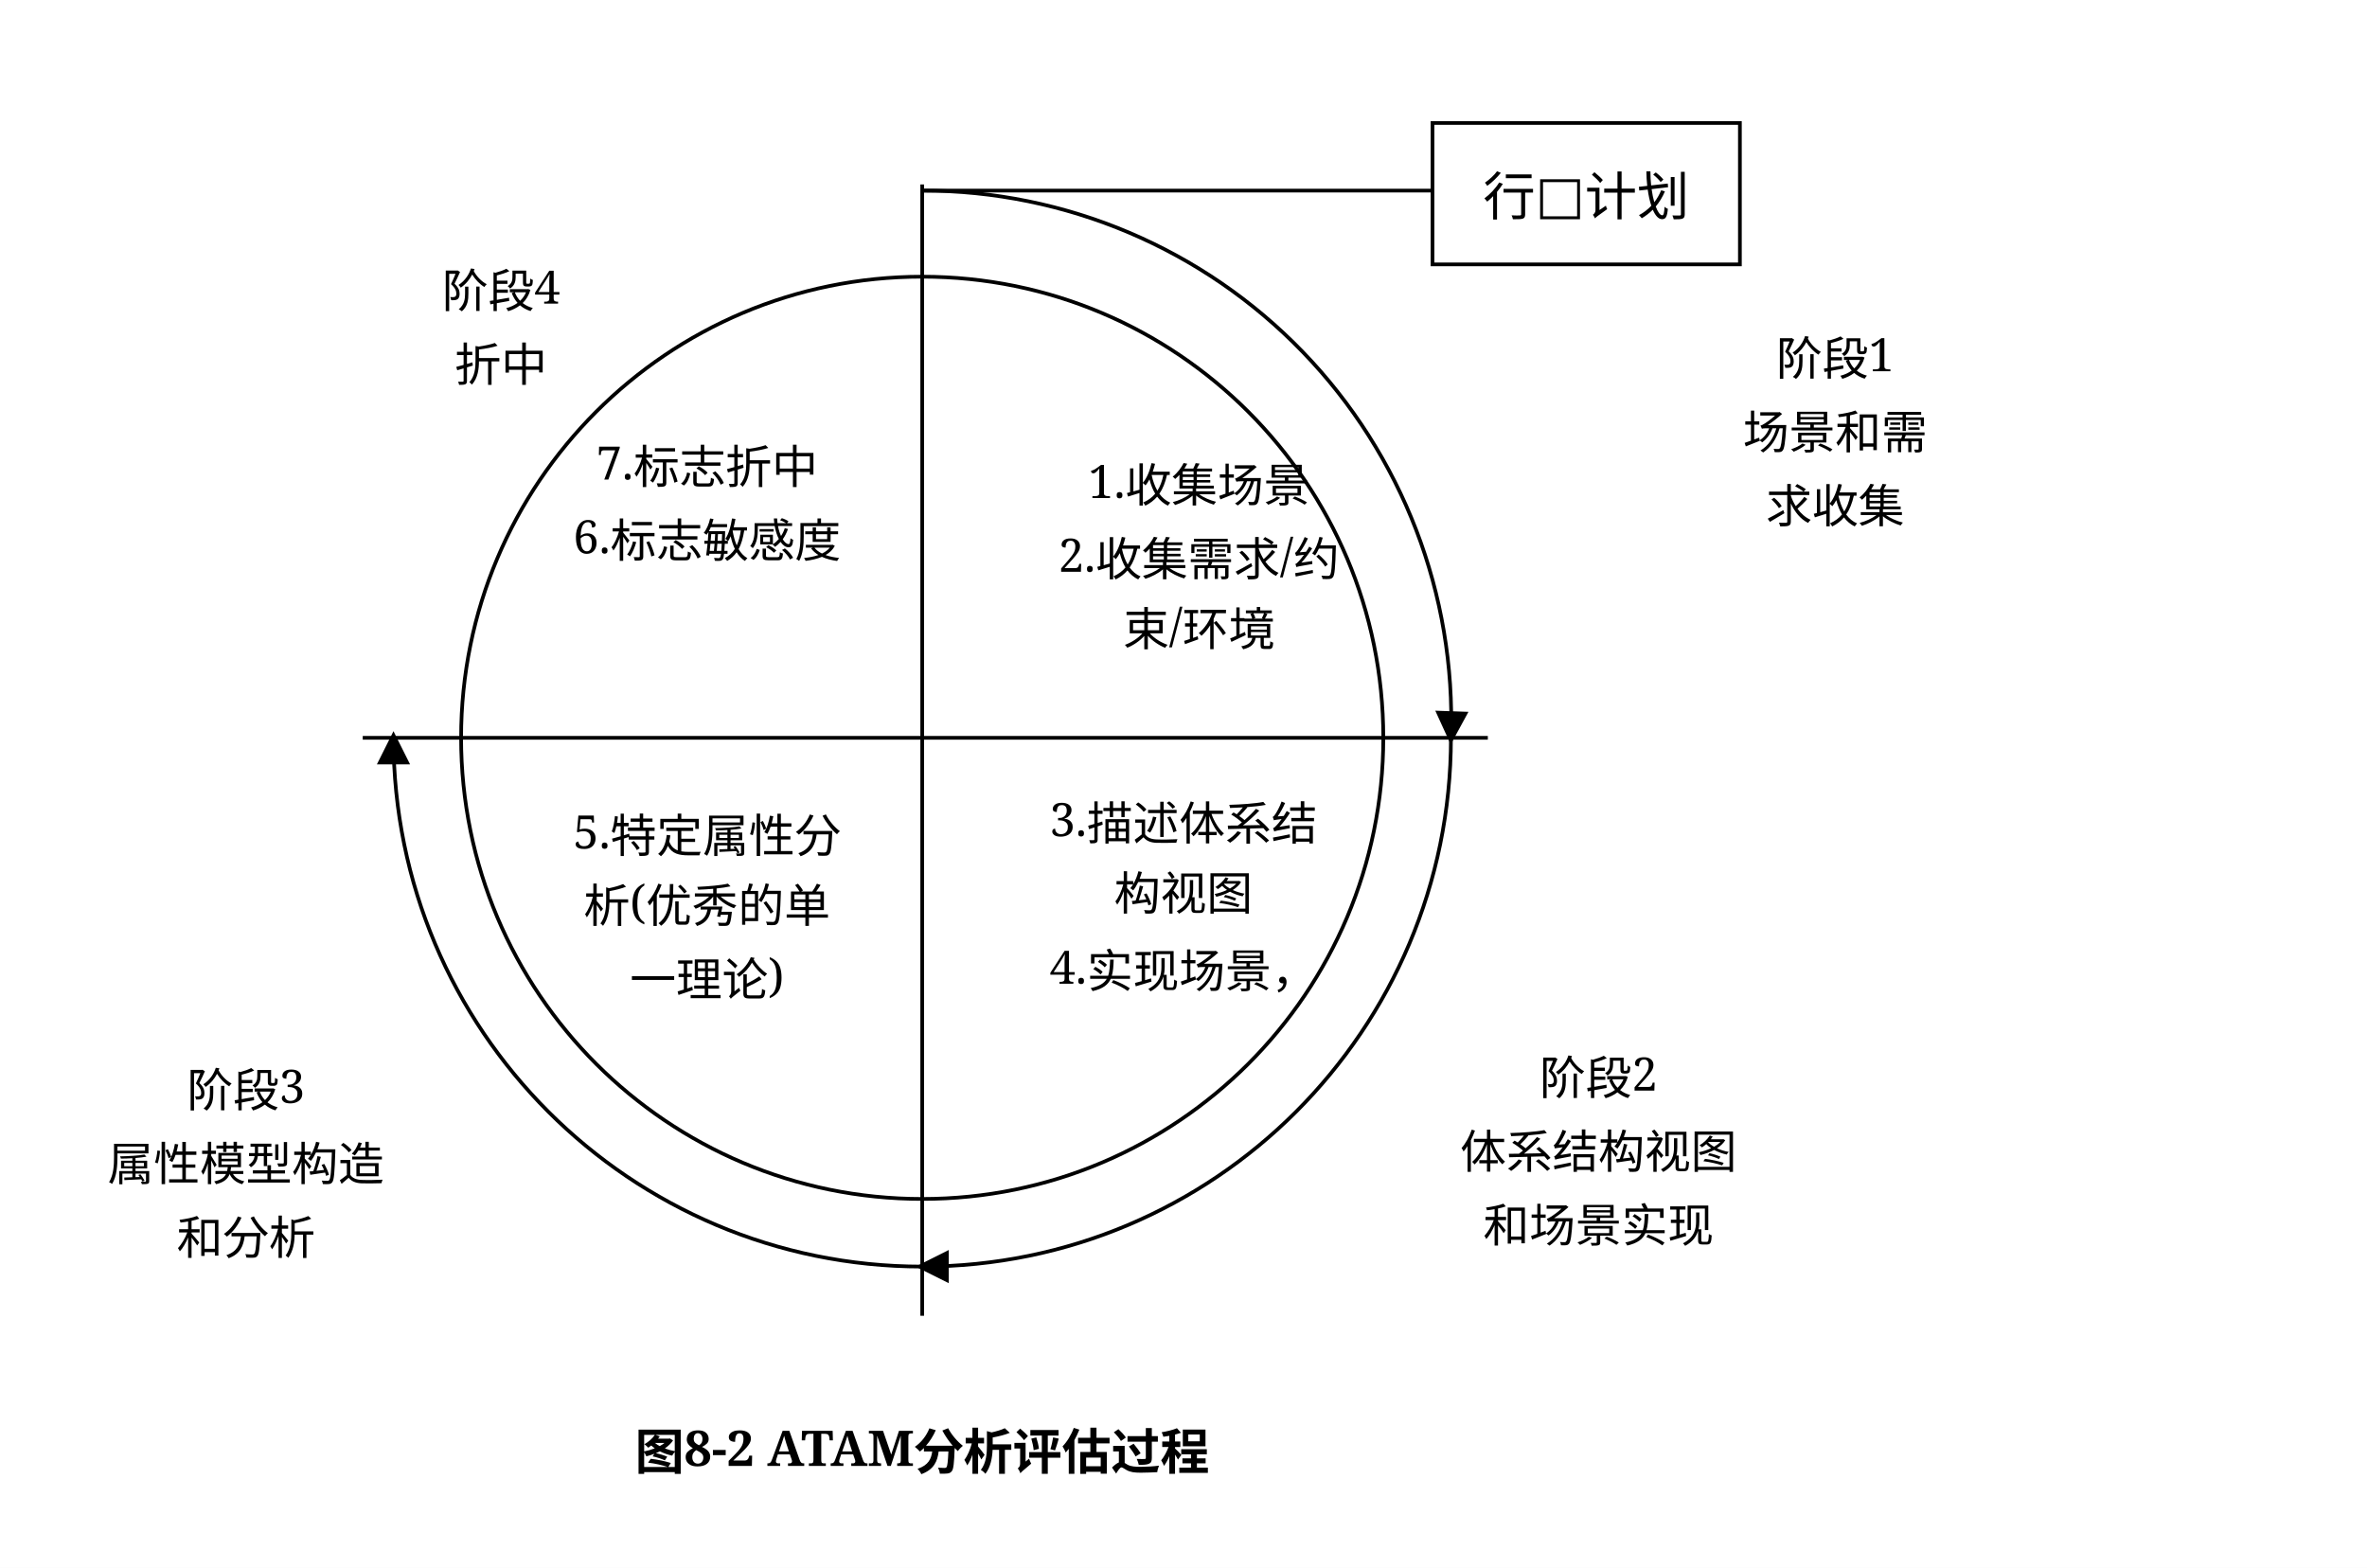
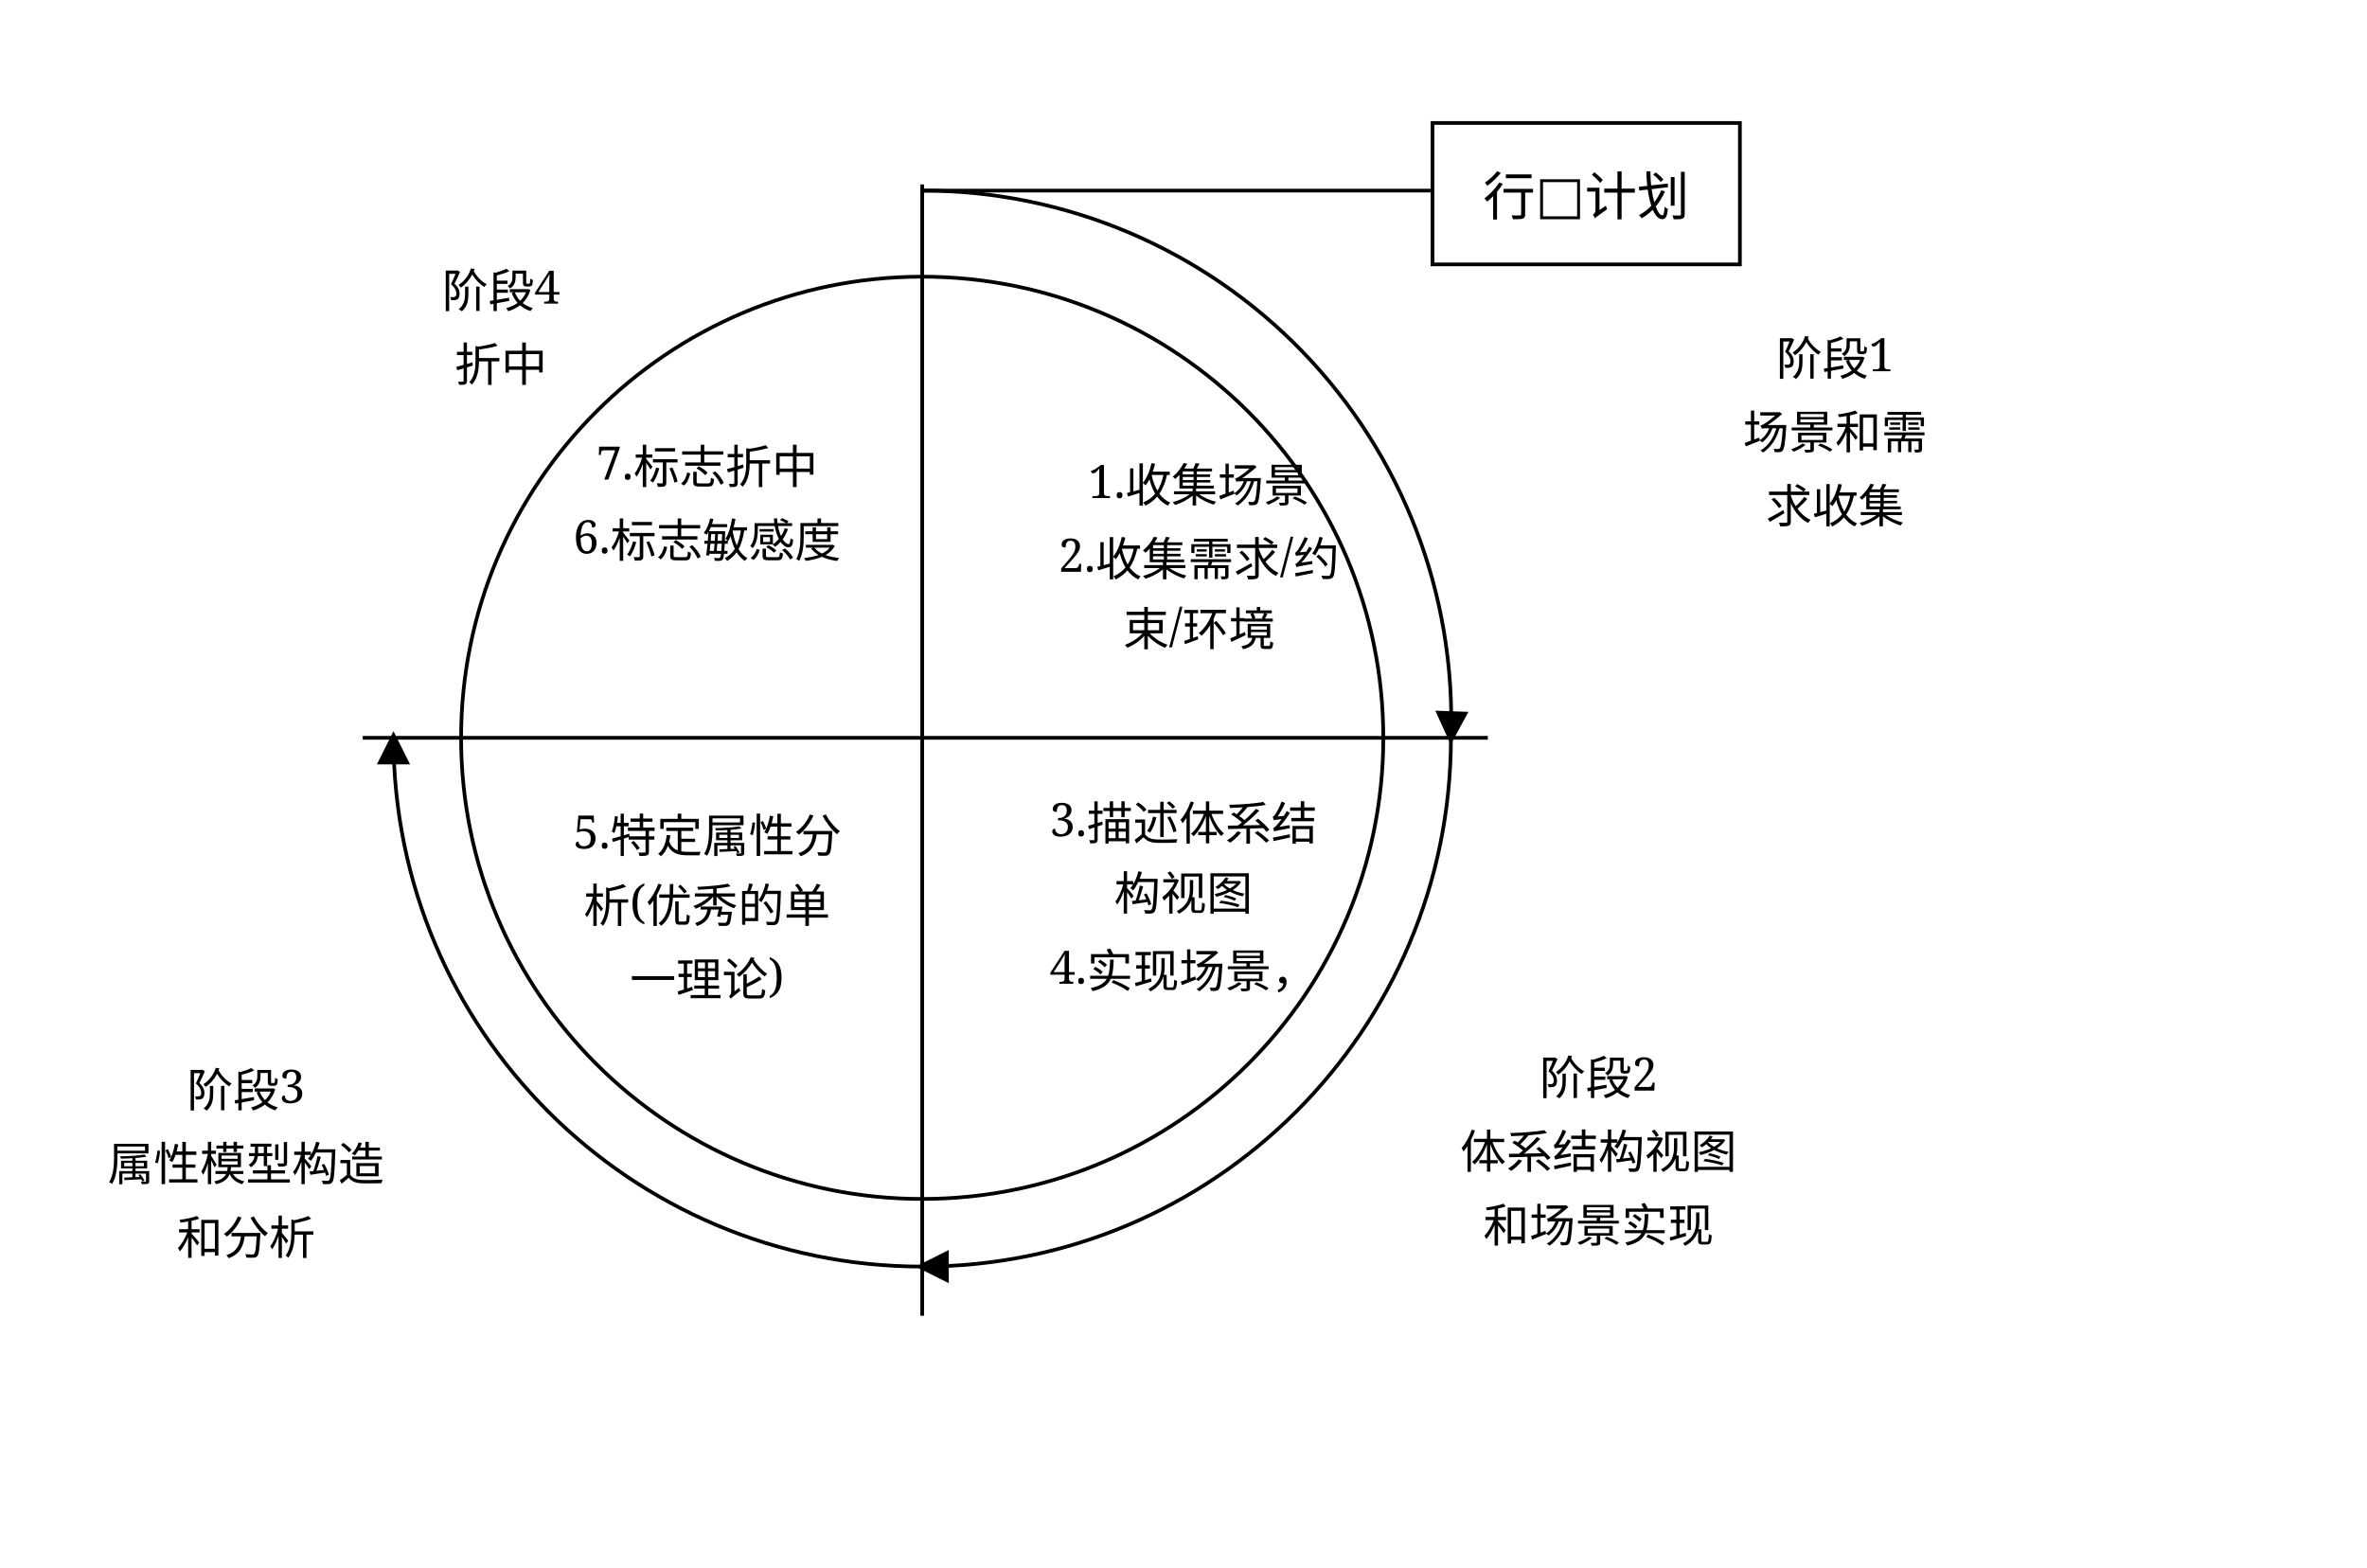
<svg xmlns="http://www.w3.org/2000/svg" width="770" height="510" viewBox="0 0 770 510">
  <rect x="0" y="0" width="770" height="510" fill="#ffffff" />
  <defs>
    <marker id="ar2" viewBox="0 0 10 10" refX="8" refY="5" markerWidth="9" markerHeight="9" orient="auto-start-reverse">
      <path d="M0,0 L10,5 L0,10 z" fill="#000" />
    </marker>
  </defs>
  <g stroke="#000" stroke-width="1.2" fill="none">
    <circle cx="300" cy="240" r="150" />
    <line x1="300" y1="60" x2="300" y2="428" />
    <line x1="118" y1="240" x2="484" y2="240" />
    <path d="M 300,62 A 172,172 0 0 1 472,240" marker-end="url(#ar2)" />
    <path d="M 472,240 A 172,172 0 0 1 300,412" marker-end="url(#ar2)" />
    <path d="M 300,412 A 172,172 0 0 1 128,240" marker-end="url(#ar2)" />
    <line x1="300" y1="62" x2="466" y2="62" />
    <rect x="466" y="40" width="100" height="46" fill="#fff" />
  </g>
  <g font-family="serif" fill="#000" text-anchor="middle">
    <text x="516" y="70" font-size="17">行□计划</text>
    <text x="390" y="162" font-size="15">1.收集场景</text>
    <text x="390" y="186" font-size="15">2.收集需求/约</text>
    <text x="390" y="210" font-size="15">束/环境</text>
    <text x="385" y="272" font-size="15">3.描述体系结</text>
    <text x="385" y="296" font-size="15">构视图</text>
    <text x="385" y="320" font-size="15">4.实现场景，</text>
    <text x="230" y="276" font-size="15">5.特定属性分</text>
    <text x="230" y="300" font-size="15">析(优秀的单</text>
    <text x="230" y="324" font-size="15">一理论)</text>
    <text x="230" y="156" font-size="15">7.标志折中</text>
    <text x="230" y="180" font-size="15">6.标志敏感度</text>
    <text x="163" y="100" font-size="15">阶段4</text>
    <text x="163" y="124" font-size="15">折中</text>
    <text x="597" y="122" font-size="15">阶段1</text>
    <text x="597" y="146" font-size="15">场景和需</text>
    <text x="597" y="170" font-size="15">求收集</text>
    <text x="520" y="356" font-size="15">阶段2</text>
    <text x="520" y="380" font-size="15">体系结构视图</text>
    <text x="520" y="404" font-size="15">和场景实现</text>
    <text x="80" y="360" font-size="15">阶段3</text>
    <text x="80" y="384" font-size="15">属性模型构造</text>
    <text x="80" y="408" font-size="15">和分析</text>
-     <text x="300" y="478" font-size="16" font-weight="bold">图8-2 ATAM分析评估过程</text>
  </g>
</svg>
